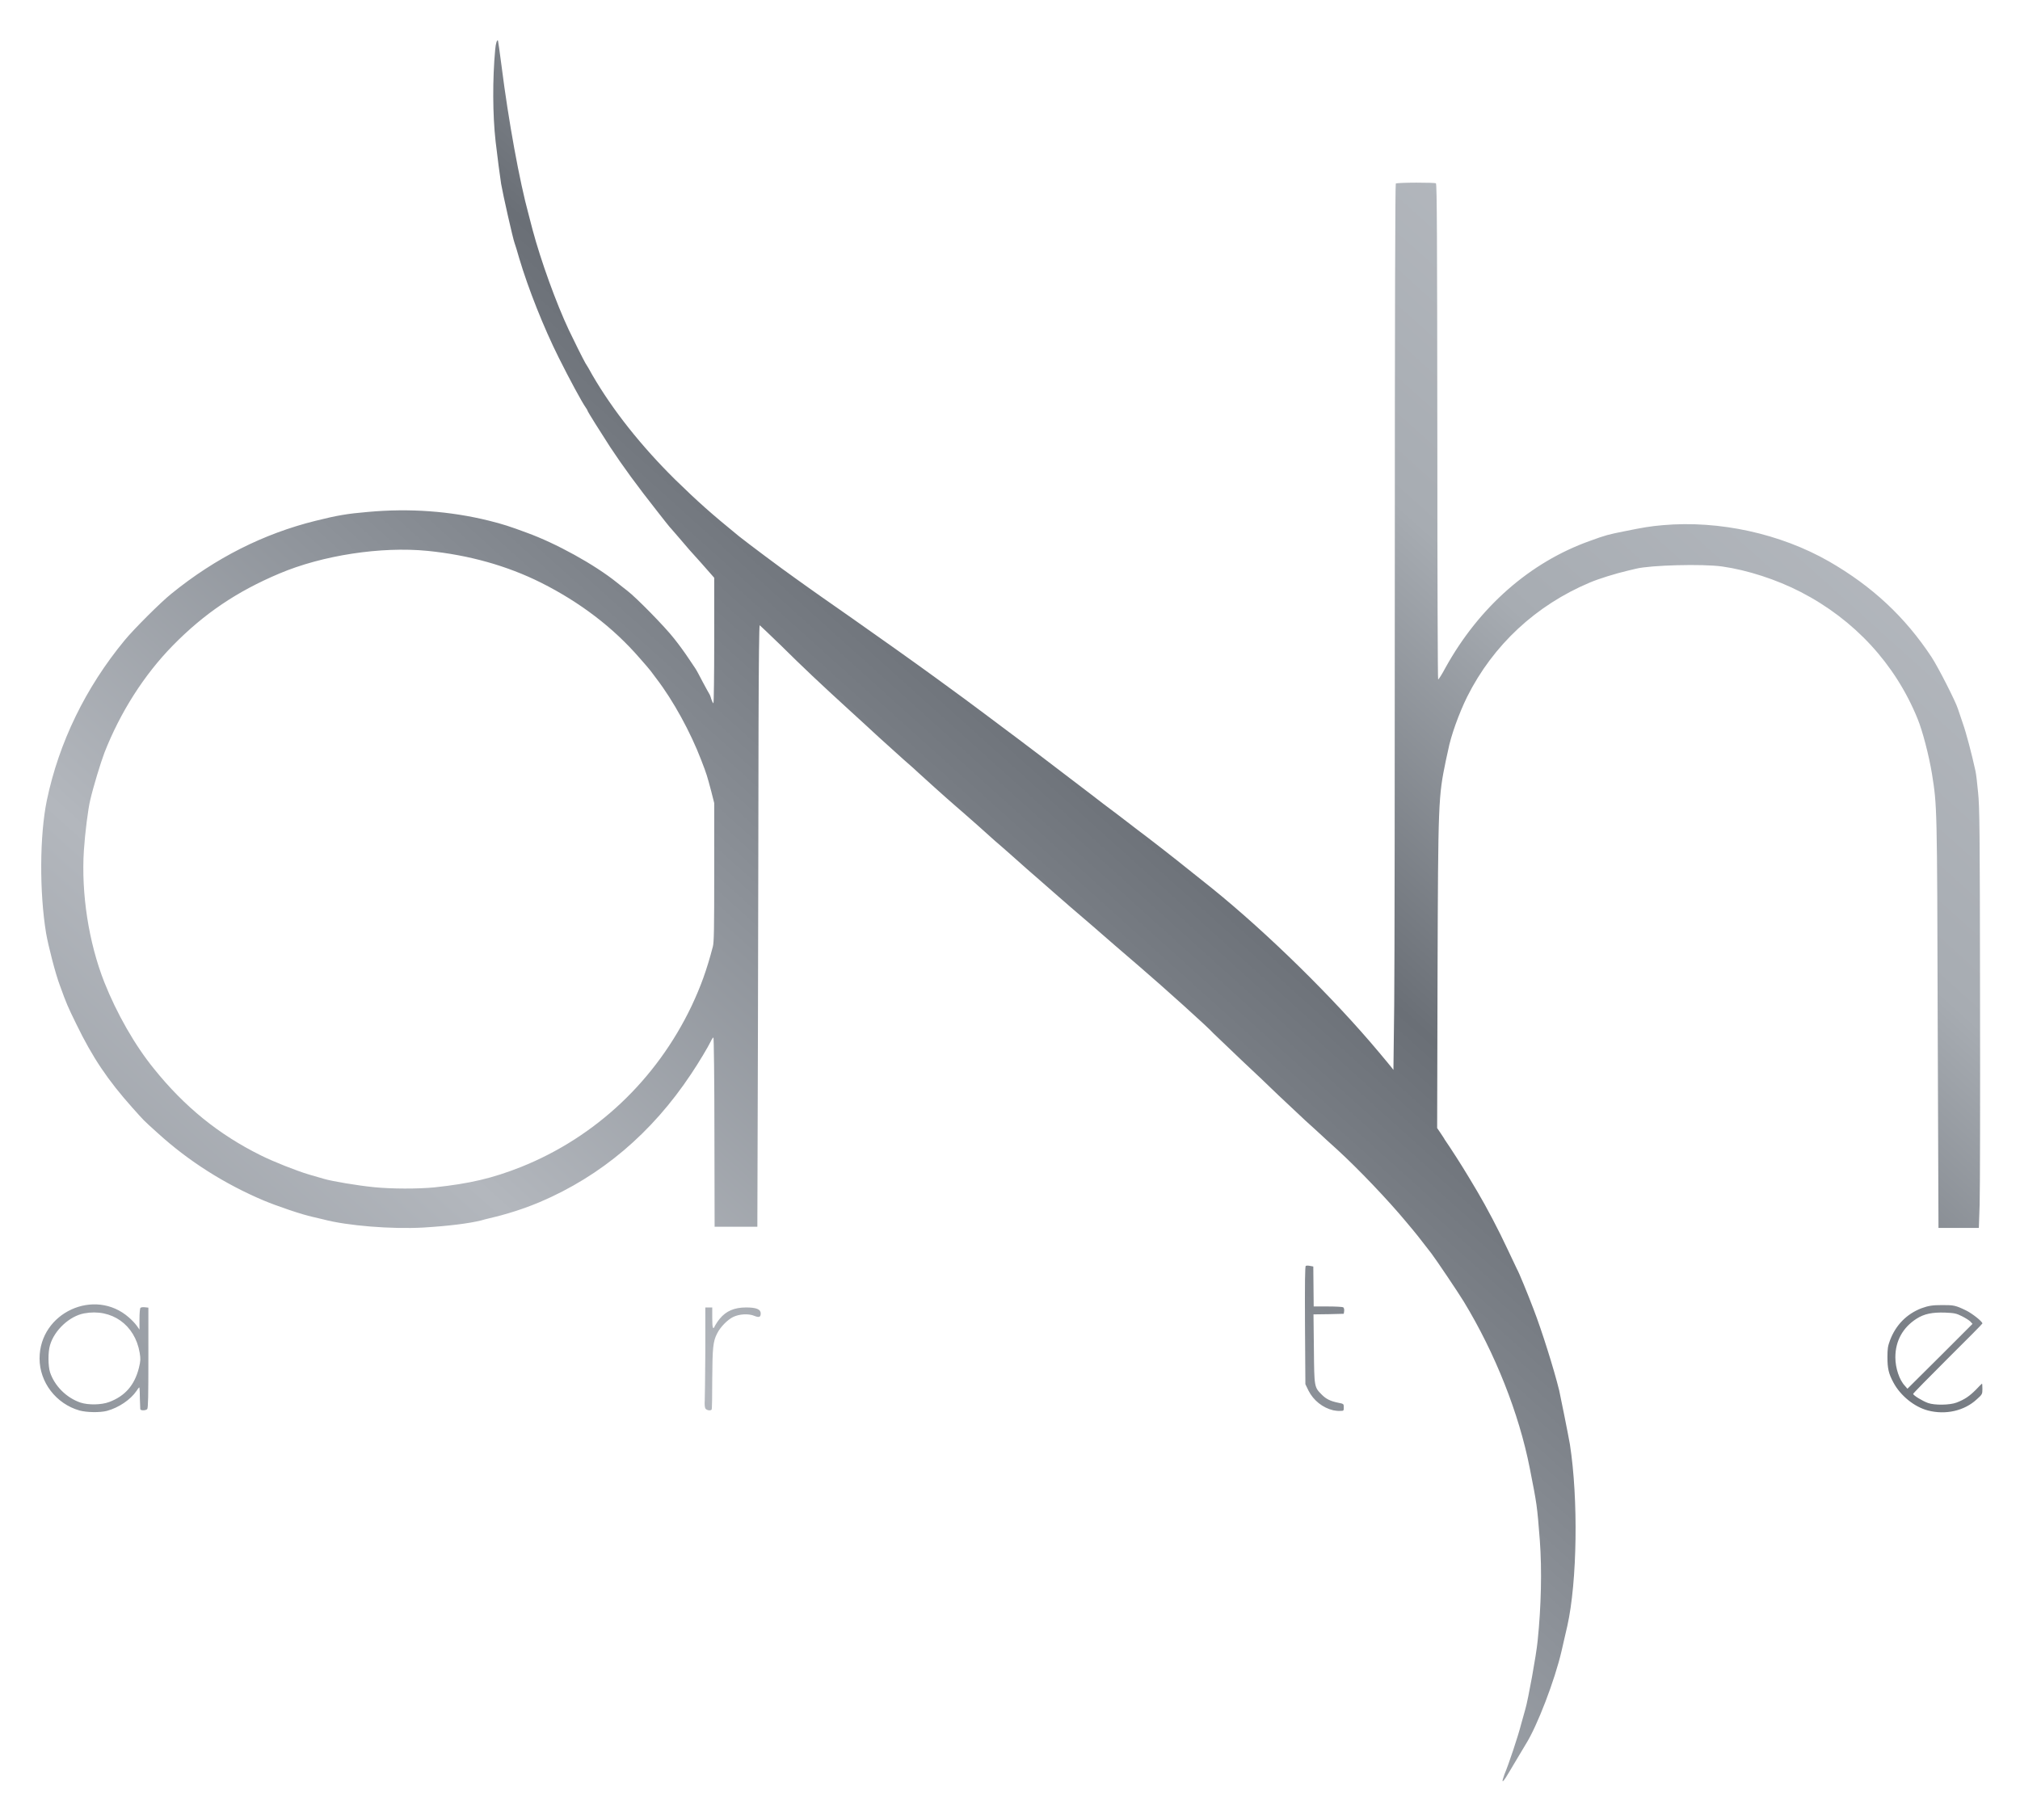
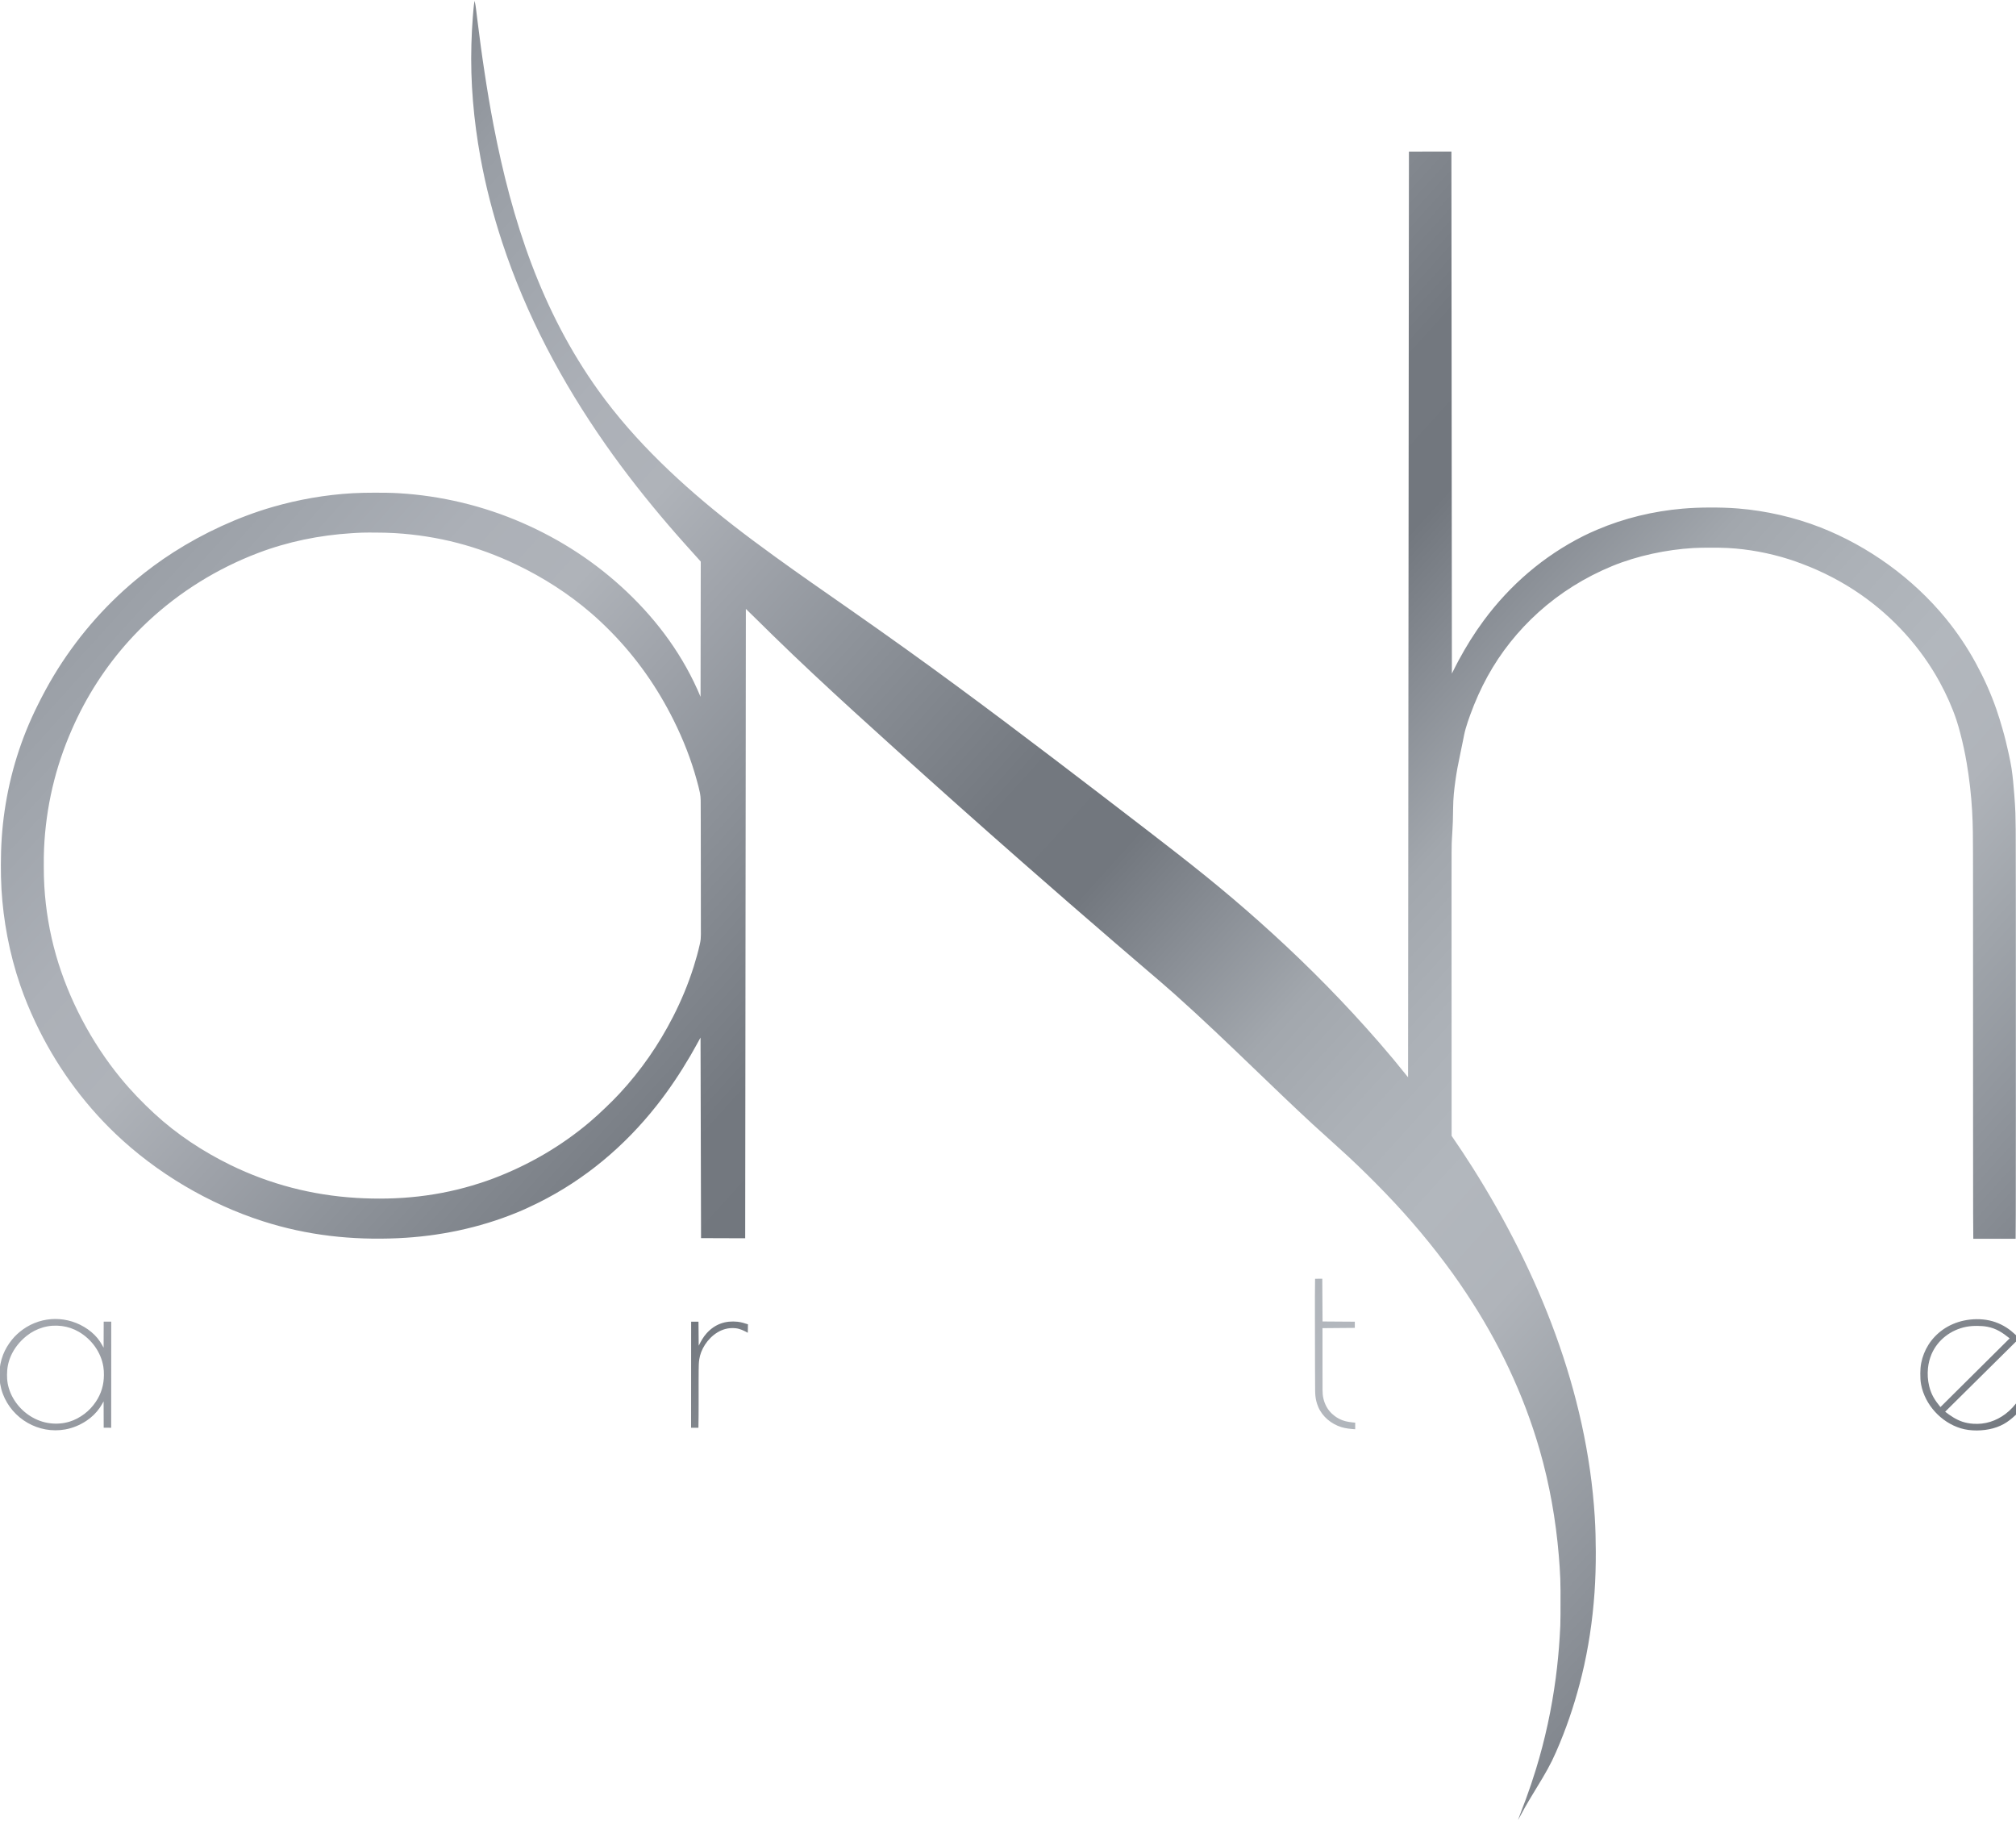
- <svg xmlns="http://www.w3.org/2000/svg" viewBox="0 0 1021 920" role="img" aria-label="Ansh Arte">
+ <svg xmlns="http://www.w3.org/2000/svg" viewBox="16 17 1651 1491" role="img" aria-label="Ansh Arte">
  <defs>
-     <linearGradient id="aa-sl" x1="0" y1="1" x2="1" y2="0">
-       <stop offset="0.000" stop-color="#62676E" />
-       <stop offset="0.143" stop-color="#989DA4" />
-       <stop offset="0.286" stop-color="#B3B7BD" />
-       <stop offset="0.429" stop-color="#8E939A" />
-       <stop offset="0.571" stop-color="#6A6F76" />
-       <stop offset="0.714" stop-color="#A7ACB2" />
-       <stop offset="0.857" stop-color="#B6BAC0" />
-       <stop offset="1.000" stop-color="#5F646B" />
+     <linearGradient id="slm" gradientUnits="userSpaceOnUse" x1="17.7" y1="16.6" x2="1665.2" y2="1509.4">
+       <stop offset="0.0" stop-color="#62676E" />
+       <stop offset="0.043" stop-color="#63686F" />
+       <stop offset="0.086" stop-color="#757A81" />
+       <stop offset="0.129" stop-color="#878C93" />
+       <stop offset="0.172" stop-color="#999EA5" />
+       <stop offset="0.215" stop-color="#A2A7AE" />
+       <stop offset="0.258" stop-color="#ACB0B7" />
+       <stop offset="0.301" stop-color="#AFB3B9" />
+       <stop offset="0.344" stop-color="#9FA3AA" />
+       <stop offset="0.387" stop-color="#8F949B" />
+       <stop offset="0.43" stop-color="#81868D" />
+       <stop offset="0.473" stop-color="#73787F" />
+       <stop offset="0.516" stop-color="#72777E" />
+       <stop offset="0.559" stop-color="#8A8F96" />
+       <stop offset="0.602" stop-color="#A2A7AD" />
+       <stop offset="0.645" stop-color="#ACB1B7" />
+       <stop offset="0.688" stop-color="#B2B7BD" />
+       <stop offset="0.73" stop-color="#B0B4BA" />
+       <stop offset="0.773" stop-color="#A0A5AB" />
+       <stop offset="0.816" stop-color="#91969D" />
+       <stop offset="0.859" stop-color="#82878E" />
+       <stop offset="0.902" stop-color="#73787F" />
+       <stop offset="0.945" stop-color="#646970" />
+       <stop offset="1.0" stop-color="#5F646B" />
+     </linearGradient>
+     <linearGradient id="sla" gradientUnits="userSpaceOnUse" x1="537.7" y1="487.8" x2="1509.5" y2="1368.3">
+       <stop offset="0.0" stop-color="#A9ADB4" />
+       <stop offset="0.043" stop-color="#A0A4AB" />
+       <stop offset="0.086" stop-color="#979BA2" />
+       <stop offset="0.129" stop-color="#8D9299" />
+       <stop offset="0.172" stop-color="#858A91" />
+       <stop offset="0.215" stop-color="#7D8289" />
+       <stop offset="0.258" stop-color="#757A81" />
+       <stop offset="0.301" stop-color="#6C7178" />
+       <stop offset="0.344" stop-color="#747980" />
+       <stop offset="0.387" stop-color="#82878D" />
+       <stop offset="0.43" stop-color="#90959B" />
+       <stop offset="0.473" stop-color="#9EA3A9" />
+       <stop offset="0.516" stop-color="#A8ADB3" />
+       <stop offset="0.562" stop-color="#ACB1B7" />
+       <stop offset="0.609" stop-color="#B0B5BB" />
+       <stop offset="0.656" stop-color="#B4B8BE" />
+       <stop offset="0.699" stop-color="#B0B5BB" />
+       <stop offset="0.742" stop-color="#A7ACB2" />
+       <stop offset="0.785" stop-color="#9FA3AA" />
+       <stop offset="0.828" stop-color="#969AA1" />
+       <stop offset="0.871" stop-color="#8D9299" />
+       <stop offset="0.914" stop-color="#848990" />
+       <stop offset="0.957" stop-color="#7B8087" />
+       <stop offset="1.0" stop-color="#72777E" />
    </linearGradient>
  </defs>
-   <path fill="url(#aa-sl)" fill-rule="evenodd" d="M760.4 897.1C762.6 891.9 767.3 877.8 768.9 871.5C769.8 868.3 770.7 865.0 771.0 864.0C772.4 859.2 776.5 836.8 777.2 829.5C779.0 812.0 779.4 793.7 778.3 778.8C776.9 760.9 776.9 761.0 773.2 742.2C767.8 714.7 755.8 684.3 739.9 658.1C736.9 653.2 726.2 637.3 723.5 633.7C717.2 625.5 715.6 623.5 710.8 617.8C701.4 606.5 686.5 590.9 675.9 581.2C672.0 577.7 668.3 574.3 667.8 573.8C667.2 573.2 665.6 571.8 664.2 570.5C661.8 568.4 659.0 565.8 651.8 559.0C649.8 557.2 643.3 551.0 637.3 545.2C631.2 539.5 623.4 532.1 620.0 528.8C616.6 525.5 613.5 522.6 613.2 522.3C611.0 519.7 588.0 499.0 576.0 488.7C565.3 479.5 561.1 475.9 552.3 468.2C548.5 464.9 543.4 460.6 541.0 458.5C538.6 456.4 535.1 453.4 533.2 451.7C531.3 450.0 526.9 446.2 523.5 443.2C520.1 440.2 517.1 437.7 517.0 437.5C516.9 437.4 514.1 434.9 510.8 432.0C507.5 429.1 504.0 426.0 503.0 425.2C502.0 424.3 498.1 420.8 494.3 417.4C490.5 414.0 485.4 409.6 483.0 407.5C479.0 404.1 464.6 391.1 464.0 390.5C463.9 390.3 460.5 387.3 456.5 383.8C452.5 380.2 447.0 375.2 444.2 372.7C441.5 370.2 434.9 364.1 429.5 359.2C414.6 345.6 405.7 337.2 394.6 326.2C389.0 320.8 384.2 316.2 384.0 316.1C383.7 316.0 383.5 334.8 383.4 367.1C383.4 395.2 383.2 463.7 383.1 519.2L382.8 620.2L372.0 620.2L361.2 620.2L361.1 572.4C361.1 546.0 360.8 524.5 360.6 524.5C360.4 524.5 359.8 525.3 359.3 526.4C357.9 529.3 353.2 537.2 349.3 543.0C329.5 572.8 303.9 594.5 272.9 607.7C264.5 611.2 256.8 613.7 247.0 616.0C246.0 616.2 244.3 616.7 243.2 617.0C237.2 618.5 227.1 619.8 214.0 620.6C197.9 621.5 175.5 619.7 163.5 616.5C162.5 616.3 160.1 615.7 158.0 615.2C152.8 614.1 140.4 609.9 133.2 606.9C113.6 598.6 95.4 587.1 79.9 573.0C71.8 565.7 73.1 566.9 66.9 560.0C54.5 546.1 46.8 534.7 38.6 517.8C34.2 508.8 33.7 507.7 30.3 498.3C28.1 492.6 24.4 478.2 23.3 471.8C19.9 451.2 20.0 422.3 23.7 404.5C29.8 375.4 43.2 347.7 63.0 323.7C67.6 318.1 81.4 304.3 86.7 300.1C109.0 282.0 133.3 269.8 159.5 263.3C170.3 260.6 175.4 259.7 186.1 258.8C207.1 256.9 227.5 258.4 247.0 263.2C254.2 265.0 257.6 266.1 266.2 269.3C280.9 274.6 300.5 285.4 311.8 294.5C313.1 295.6 315.5 297.4 317.0 298.6C321.6 302.1 336.1 316.9 340.7 322.8C343.1 325.8 346.3 330.2 347.8 332.5C349.4 334.8 351.0 337.3 351.5 338.0C352.0 338.7 353.6 341.7 355.2 344.8C356.8 347.8 358.3 350.5 358.5 350.8C358.7 351.0 359.2 352.2 359.5 353.4C359.9 354.5 360.3 355.5 360.6 355.5C360.8 355.5 361.0 341.2 361.0 323.8L361.0 292.1L354.4 284.6C350.7 280.6 345.8 275.0 343.5 272.2C341.2 269.5 339.1 267.1 339.0 267.0C338.8 266.9 337.6 265.3 336.2 263.6C334.9 261.9 333.1 259.6 332.2 258.5C322.1 245.7 314.8 235.7 308.4 226.0C303.5 218.4 297.0 208.1 297.0 207.7C297.0 207.5 296.6 206.8 296.1 206.1C294.1 203.3 287.9 191.8 282.4 180.8C274.8 165.6 267.0 145.9 262.5 130.8C261.5 127.2 260.4 123.7 260.1 122.9C259.3 120.9 254.2 98.3 253.3 93.0C252.6 88.5 251.6 80.7 250.5 71.5C249.0 58.2 248.9 40.1 250.3 25.0C250.6 21.8 251.2 20.0 251.7 20.5C251.8 20.7 252.6 26.4 253.5 33.3C257.0 61.1 262.6 91.7 267.2 108.5C267.6 110.0 268.5 113.5 269.2 116.2C273.4 131.9 281.1 153.2 287.5 166.8C289.9 171.9 294.7 181.5 295.9 183.6C296.4 184.3 298.0 187.0 299.4 189.6C309.8 207.5 324.1 225.5 341.3 242.5C353.0 253.9 359.3 259.5 373.5 271.1C378.7 275.2 394.0 286.7 402.2 292.5C404.7 294.3 407.5 296.3 408.5 297.0C410.3 298.3 416.1 302.4 431.0 312.8C441.9 320.4 464.1 336.2 473.4 343.0C487.1 353.0 489.3 354.6 497.7 360.9C502.3 364.4 507.2 368.0 508.5 369.0C512.1 371.6 536.2 389.9 551.2 401.4C554.5 404.0 560.7 408.7 565.0 411.9C569.3 415.2 573.9 418.7 575.3 419.8C576.7 420.9 578.7 422.4 579.8 423.2C589.2 430.4 599.7 438.7 612.5 449.0C640.6 471.7 674.1 504.6 697.0 532.0C699.9 535.4 702.7 538.9 703.3 539.6L704.3 540.9L704.7 507.9C704.9 489.7 705.0 388.9 705.0 283.9C705.0 158.9 705.2 93.0 705.5 92.8C706.4 92.2 725.6 92.2 725.8 92.7C726.3 94.1 726.4 118.0 726.5 226.1C726.5 291.7 726.7 343.5 726.9 343.5C727.2 343.5 728.9 340.8 730.7 337.4C747.7 306.8 773.3 284.3 803.5 273.5C811.7 270.5 813.0 270.2 821.0 268.6C830.9 266.6 833.8 266.1 840.5 265.5C869.0 263.0 899.9 269.8 924.4 283.8C946.3 296.4 962.9 311.9 976.3 332.2C979.7 337.4 988.5 354.7 989.6 358.3C990.1 359.7 991.2 363.1 992.2 366.0C993.8 370.5 996.6 381.1 998.5 389.8C998.8 391.1 999.4 396.0 999.8 400.5C1000.6 407.8 1000.7 420.1 1000.8 503.0C1000.9 554.8 1000.8 602.5 1000.6 609.0L1000.2 620.8L990.0 620.8L979.8 620.8L979.4 517.5C979.1 406.7 979.1 407.6 976.5 391.2C975.0 382.1 971.8 369.6 969.2 363.3C957.9 335.6 937.3 313.3 910.2 299.3C898.0 293.0 883.2 288.2 870.5 286.4C860.7 285.0 834.4 285.7 827.0 287.5C826.0 287.7 824.1 288.2 822.8 288.5C816.4 290.0 808.1 292.6 803.6 294.5C776.3 306.0 754.7 326.1 741.6 352.2C737.5 360.5 733.3 372.0 731.9 379.5C731.7 380.2 731.3 382.4 730.8 384.5C727.0 402.9 726.9 404.5 726.6 492.8L726.4 570.3L728.1 572.8C729.0 574.2 730.0 575.6 730.2 576.1C730.5 576.5 731.6 578.2 732.7 579.8C737.8 587.6 740.2 591.4 746.6 602.2C751.5 610.5 757.4 621.7 762.1 631.8C764.3 636.4 766.4 640.8 766.7 641.5C767.7 643.2 772.1 653.9 775.1 661.8C779.2 672.4 785.4 692.0 788.1 703.0C788.8 706.1 792.9 726.6 793.5 730.2C797.8 757.9 797.2 799.6 792.2 822.0C790.9 827.8 790.5 829.2 789.3 834.6C785.9 849.4 777.0 872.6 771.2 881.8C770.4 883.1 768.0 887.1 766.0 890.5C760.9 899.1 760.1 900.5 759.5 900.5C759.3 900.5 759.7 899.0 760.4 897.1ZM219.5 600.3C237.4 598.4 248.9 595.7 263.3 590.0C301.1 574.9 331.8 545.9 349.6 508.5C354.2 498.7 357.2 490.5 360.3 478.6C360.9 476.5 361.0 469.3 361.0 441.0L361.0 406.0L359.5 400.1C357.4 392.2 357.3 391.7 354.4 384.2C349.0 370.1 340.3 354.2 331.8 343.1C330.7 341.6 329.3 339.8 328.8 339.1C328.2 338.3 325.8 335.5 323.4 332.8C310.0 317.3 293.2 304.5 273.5 294.6C256.3 286.0 237.0 280.6 216.1 278.5C192.7 276.2 163.0 280.7 141.1 290.0C119.8 299.0 103.3 310.1 87.4 326.3C72.8 341.2 60.8 360.1 52.8 380.5C50.9 385.5 47.2 397.6 45.6 404.5C44.5 409.0 43.0 421.0 42.4 429.9C41.0 451.7 44.8 476.4 52.7 496.5C59.0 512.4 68.2 528.5 77.8 540.3C93.3 559.6 110.6 573.6 131.8 584.1C138.2 587.3 149.8 591.9 156.2 593.8C158.7 594.5 162.1 595.5 163.8 596.0C167.8 597.2 180.9 599.4 189.1 600.2C198.0 601.1 211.3 601.1 219.5 600.3ZM40.2 713.1C28.3 709.7 20.0 698.8 20.0 686.8C20.0 663.6 47.9 650.8 65.2 666.1C66.5 667.2 68.3 669.1 69.1 670.2L70.5 672.2L70.5 666.9C70.5 664.1 70.7 661.5 71.0 661.2C71.3 660.9 72.3 660.8 73.2 660.9L75.0 661.1L75.0 686.5C75.0 705.5 74.9 711.9 74.4 712.4C73.6 713.2 71.0 713.2 70.9 712.4C70.9 712.0 70.8 709.7 70.7 707.2C70.7 704.8 70.6 702.3 70.5 701.8C70.5 701.1 70.1 701.5 69.0 703.2C66.0 707.6 60.0 711.7 54.0 713.3C50.4 714.2 44.0 714.1 40.2 713.1ZM974.5 713.1C967.6 711.3 960.6 705.6 957.1 699.1C954.6 694.5 954.0 691.9 954.0 686.1C954.0 681.9 954.2 680.5 955.3 677.6C958.2 669.9 963.7 664.3 971.2 661.4C974.8 660.1 976.8 659.8 981.8 659.8C987.5 659.8 988.4 659.9 993.9 662.6C996.9 664.1 1002.0 668.1 1002.0 669.1C1002.0 669.3 994.1 677.3 984.5 686.8C974.9 696.4 967.0 704.4 967.0 704.7C967.0 705.4 971.5 708.2 974.5 709.3C977.8 710.5 985.5 710.4 988.9 709.1C993.1 707.5 995.5 705.8 998.7 702.6C1000.3 700.9 1001.7 699.5 1001.8 699.5C1001.9 699.5 1002.0 700.7 1002.0 702.2C1002.0 704.8 1001.9 705.0 999.2 707.4C992.9 713.3 983.4 715.4 974.5 713.1ZM673.9 713.0C668.5 711.7 663.9 708.0 661.4 703.1L659.8 699.8L659.6 670.0C659.5 648.6 659.6 640.2 660.0 640.0C660.3 639.8 661.3 639.8 662.2 640.0L663.8 640.3L663.9 650.4L664.0 660.5L671.1 660.5C675.0 660.5 678.5 660.7 678.9 660.9C679.3 661.2 679.5 662.0 679.4 662.8L679.2 664.2L671.6 664.4L663.9 664.5L664.1 681.9C664.3 701.4 664.2 701.2 668.2 705.2C670.3 707.3 672.5 708.4 676.5 709.2C679.2 709.7 679.2 709.8 679.2 711.5C679.2 713.2 679.2 713.3 677.5 713.3C676.5 713.4 674.9 713.2 673.9 713.0ZM356.5 712.0C356.2 711.4 356.1 709.8 356.2 708.4C356.3 706.9 356.4 695.7 356.5 683.4L356.5 661.0L358.2 661.0L360.0 661.0L360.0 666.2C360.0 671.6 360.4 672.6 361.4 670.2C361.8 669.5 362.8 667.9 363.8 666.7C367.0 662.8 371.2 661.0 377.1 661.0C382.2 661.0 384.5 661.9 384.5 664.0C384.5 665.9 383.7 666.2 381.4 665.3C378.4 664.0 373.7 664.3 370.6 665.8C367.7 667.2 364.1 670.9 362.5 674.1C360.4 678.1 360.1 681.3 360.0 697.2C360.0 705.4 359.9 712.3 359.7 712.6C359.2 713.4 357.0 713.0 356.5 712.0ZM55.2 708.8C63.2 705.8 68.0 700.3 70.2 691.6C71.1 687.9 71.1 687.0 70.6 683.9C68.2 669.7 56.4 661.4 42.5 664.0C35.1 665.4 27.5 672.5 25.3 680.0C24.2 683.5 24.3 690.7 25.3 693.8C27.6 700.7 33.6 706.7 40.7 709.1C44.7 710.4 51.2 710.3 55.2 708.8ZM995.9 668.1C995.3 667.5 993.4 666.3 991.6 665.4C988.8 664.0 987.8 663.8 983.1 663.6C976.7 663.4 972.6 664.2 968.7 666.7C961.7 671.2 958.0 678.0 958.0 686.2C958.0 691.6 960.0 697.7 962.9 700.7L964.1 702.1L980.6 685.7L997.0 669.3L995.9 668.1Z" />
+   <path fill="url(#slm)" d="M 589.89 476.86 L 589.72 587.60 C 575.98 554.66 555.10 525.99 529.25 501.51 C 504.01 477.61 475.41 458.94 443.56 445.06 C 411.83 431.23 377.15 422.90 342.59 420.89 C 335.96 420.5 329.30 420.44 322.66 420.46 C 316.71 420.48 310.76 420.56 304.82 420.89 C 282.64 422.15 260.54 426.01 239.21 432.17 C 211.13 440.28 182.53 453.55 157.94 469.33 C 147.08 476.30 136.68 483.94 126.79 492.22 C 100.46 514.23 77.82 540.70 60.11 570.10 C 55.34 578.01 51.04 586.06 46.92 594.32 C 33.21 621.76 24.22 650.57 19.78 680.93 C 17.63 695.58 16.71 710.35 16.71 725.16 C 16.71 731.85 16.82 738.56 17.21 745.24 C 17.95 757.95 19.62 771.24 22.00 783.75 C 24.59 797.41 28.13 810.86 32.65 824.00 C 36.18 834.26 40.34 844.28 44.97 854.09 C 61.02 888.12 83.11 919.14 110.32 945.17 C 144.10 977.48 186.87 1002.80 231.37 1017.07 C 267.52 1028.66 304.07 1032.64 341.90 1030.94 C 375.19 1029.45 408.33 1022.62 439.19 1009.98 C 445.25 1007.50 451.18 1004.74 457.05 1001.82 C 495.01 982.90 527.30 955.75 553.57 922.54 C 563.87 909.52 573.10 895.69 581.47 881.37 C 584.31 876.51 586.96 871.56 589.70 866.64 L 590.12 1030.88 L 626.28 1031.00 L 626.82 515.60 C 634.25 522.75 641.50 530.05 648.87 537.23 C 659.67 547.78 670.59 558.19 681.60 568.51 C 704.17 589.67 727.10 610.44 750.07 631.17 C 784.27 662.05 818.68 692.70 853.31 723.10 C 878.59 745.29 903.96 767.37 929.45 789.30 L 954.72 810.98 C 962.51 817.63 970.33 824.26 977.97 831.08 C 1000.10 850.83 1021.37 871.21 1042.74 891.76 C 1058.82 907.20 1074.85 922.69 1091.24 937.80 C 1100.83 946.63 1110.65 955.23 1120.21 964.11 C 1130.74 973.91 1140.98 984.04 1150.96 994.41 C 1170.65 1014.85 1188.94 1036.66 1205.57 1059.66 C 1209.47 1065.05 1213.21 1070.55 1216.89 1076.08 C 1243.25 1115.73 1263.77 1158.65 1276.94 1204.44 C 1285.02 1232.55 1290.11 1261.47 1292.56 1290.61 C 1293.08 1296.93 1293.55 1303.27 1293.79 1309.61 C 1294.05 1316.25 1294 1322.91 1293.98 1329.55 C 1293.98 1335.79 1294.02 1342.05 1293.81 1348.28 C 1293.69 1351.38 1293.5 1354.48 1293.31 1357.57 C 1292.62 1368.78 1291.54 1380.00 1290.07 1391.14 C 1286.72 1416.41 1281.32 1441.57 1273.82 1465.93 C 1271.32 1474.04 1268.63 1482.11 1265.69 1490.08 C 1263.54 1495.92 1261.17 1501.67 1259.12 1507.54 C 1261.05 1504.03 1262.91 1500.48 1264.89 1496.99 C 1266.96 1493.34 1269.13 1489.75 1271.29 1486.16 C 1276.71 1477.17 1282.36 1468.30 1286.99 1458.88 C 1289.31 1454.17 1291.36 1449.34 1293.38 1444.49 C 1300.87 1426.43 1306.83 1407.78 1311.47 1388.80 C 1316.86 1366.75 1320.26 1343.78 1321.83 1321.14 C 1322.61 1309.96 1322.89 1298.95 1322.87 1287.73 C 1322.85 1278.14 1322.62 1268.55 1322.02 1258.96 C 1315.61 1156.64 1276.13 1058.74 1221.76 972.75 C 1216.29 964.08 1210.58 955.58 1204.80 947.12 C 1204.78 880.00 1204.71 812.88 1204.74 745.76 L 1204.77 722.22 C 1204.78 717.32 1204.76 712.42 1204.88 707.53 C 1204.96 704.73 1205.18 701.94 1205.35 699.15 C 1205.54 696.06 1205.69 692.96 1205.81 689.86 C 1206.09 682.37 1205.88 674.86 1206.58 667.40 C 1207.23 660.56 1208.30 652.92 1209.51 646.16 C 1210.25 642.14 1211.10 638.12 1211.93 634.10 L 1213.98 624.12 C 1214.67 620.64 1215.31 617.15 1216.28 613.74 C 1217.38 609.83 1218.72 606.01 1220.10 602.21 C 1224.02 591.45 1228.67 580.98 1234.19 570.94 C 1245.03 551.20 1259.24 533.43 1275.95 518.36 C 1293.64 502.41 1314.11 489.70 1336.10 480.62 C 1356.58 472.16 1380.75 467.05 1402.84 465.77 C 1407.23 465.52 1411.63 465.50 1416.03 465.49 C 1421.07 465.48 1426.13 465.47 1431.17 465.75 C 1447.85 466.66 1464.80 469.83 1480.73 474.84 C 1484.46 476.01 1488.13 477.33 1491.77 478.71 C 1508.71 485.06 1524.90 493.47 1539.75 503.78 C 1566.42 522.29 1589.08 547.23 1604.62 575.75 C 1609.96 585.56 1614.60 595.84 1618.17 606.43 C 1619.38 610.03 1620.38 613.69 1621.35 617.37 C 1623.47 625.39 1625.21 633.50 1626.60 641.69 C 1628.79 654.60 1630.28 667.62 1631.05 680.69 C 1631.76 692.53 1631.75 704.37 1631.78 716.21 L 1631.82 756.10 L 1631.84 931.97 L 1631.88 991.5 C 1631.89 1004.79 1631.87 1018.10 1632.03 1031.41 L 1666.69 1031.41 C 1666.83 1018.22 1666.82 1005.04 1666.83 991.85 L 1666.87 933.38 L 1666.86 767.55 C 1666.85 748.06 1666.85 728.57 1666.79 709.08 C 1666.76 700.34 1666.80 691.58 1666.52 682.84 C 1666.35 677.75 1665.96 672.66 1665.58 667.58 C 1665.04 660.55 1664.40 653.23 1663.36 646.26 C 1662.76 642.31 1661.92 638.39 1661.08 634.49 C 1659.59 627.60 1657.94 620.75 1655.98 613.98 C 1654.42 608.56 1652.80 603.14 1650.94 597.81 C 1646.40 584.75 1640.66 572.07 1634.04 559.92 C 1626.99 547.00 1618.71 534.67 1609.37 523.29 C 1582.56 490.60 1546.21 464.29 1506.85 448.88 C 1485.72 440.60 1462.19 435.24 1439.58 433.40 C 1431.71 432.75 1423.80 432.57 1415.91 432.60 C 1408.57 432.63 1401.22 432.89 1393.89 433.53 C 1369.85 435.63 1346.09 441.32 1323.88 450.81 C 1320.11 452.41 1316.38 454.09 1312.71 455.94 C 1280.16 472.31 1252.69 495.95 1231.05 525.21 C 1223.41 535.55 1216.62 546.48 1210.53 557.79 C 1208.62 561.33 1206.84 564.95 1205.02 568.55 L 1204.63 141.12 L 1169.84 141.14 L 1169.13 899.17 C 1165.07 894.23 1161.10 889.20 1157.01 884.28 C 1149.71 875.53 1142.22 866.94 1134.62 858.46 C 1107.06 827.72 1077.64 798.65 1046.80 771.23 C 1032.58 758.57 1018.03 746.26 1003.23 734.28 C 988.27 722.19 973.05 710.41 957.82 698.67 L 917.5 667.71 C 865.08 627.58 812.5 587.63 758.85 549.16 C 742.96 537.77 727.00 526.50 710.98 515.31 C 690.81 501.23 670.59 487.26 650.69 472.82 C 638.80 464.19 626.96 455.46 615.40 446.41 C 575.05 414.83 535.98 378.58 506.05 336.82 C 459.31 271.62 435.25 197.72 420.22 119.67 C 417.38 104.94 414.92 90.16 412.69 75.33 C 411.67 68.56 410.66 61.79 409.75 55.00 C 408.77 47.57 407.78 40.14 406.87 32.69 L 406.05 26.00 C 405.68 22.97 405.42 20.67 404.60 17.69 C 403.92 22.01 403.58 26.39 403.23 30.75 C 402.64 38.28 402.27 45.80 402.05 53.35 C 401.16 84.29 403.90 115.42 409.45 145.85 C 413.76 169.51 419.82 192.82 427.34 215.65 C 446.94 275.08 476.07 329.78 511.89 380.97 C 527.95 403.91 545.48 426.12 563.71 447.36 C 572.28 457.34 581.08 467.10 589.89 476.86 Z M 339.47 453.56 C 374.54 455.70 407.37 464.21 439.04 479.42 C 461.03 489.98 481.71 503.22 500.20 519.17 C 505.77 523.96 511.10 529.03 516.25 534.26 C 537.37 555.74 554.29 579.91 567.71 606.85 C 575.55 622.60 582.02 639.04 586.65 656.02 C 587.58 659.43 588.53 662.87 589.23 666.34 C 590.01 670.25 589.83 674.31 589.85 678.28 C 589.88 682.02 589.89 685.77 589.89 689.52 C 589.92 703.51 589.93 717.50 589.94 731.50 C 589.95 743.80 589.96 756.09 589.97 768.39 C 589.98 771.83 589.98 775.28 589.98 778.73 C 589.98 781.17 590.06 783.63 589.83 786.05 C 589.69 787.45 589.42 788.81 589.12 790.18 C 587.73 796.41 586.00 802.59 584.07 808.69 C 579.57 822.92 573.96 836.37 567.16 849.66 C 555.56 872.37 540.90 893.63 523.51 912.33 C 519.82 916.32 515.94 920.16 512.01 923.92 C 507.83 927.93 503.57 931.88 499.15 935.64 C 475.67 955.57 448.65 971.20 419.85 982.09 C 416.25 983.46 412.61 984.68 408.94 985.87 C 375.87 996.63 342.23 1000.03 307.58 997.92 C 271.72 995.75 237 986.78 204.71 970.98 C 182.12 959.93 160.94 945.96 142.43 928.91 C 132.56 919.81 123.20 910.08 114.69 899.69 C 90.95 870.75 72.13 835.09 61.85 799.09 C 56.62 780.76 53.42 761.76 52.30 742.73 C 51.98 737.34 51.87 731.94 51.86 726.55 C 51.84 721.60 51.86 716.65 52.08 711.71 C 53.64 677.92 61.17 645.57 74.76 614.60 C 77.73 607.83 80.94 601.14 84.43 594.64 C 98.21 568.97 116.05 545.62 137.35 525.75 C 163.28 501.55 194.04 482.51 227.19 469.89 C 251.73 460.53 277.71 455.28 303.89 453.63 C 306.74 453.45 309.58 453.26 312.42 453.18 C 316.07 453.06 319.72 453.10 323.37 453.12 C 328.74 453.14 334.11 453.24 339.47 453.56 Z M 339.47 453.56" />
+   <path fill="url(#sla)" d="M 1092.98 1064.16 C 1092.80 1073.99 1092.85 1083.82 1092.86 1093.64 L 1092.92 1133.53 L 1093.00 1150.92 C 1093.04 1157.85 1092.80 1162.53 1095.58 1169.13 C 1098.96 1177.10 1106.28 1183.08 1114.46 1185.63 C 1118.17 1186.78 1121.99 1187.10 1125.83 1187.39 L 1125.85 1181.98 C 1122.32 1181.67 1118.84 1181.31 1115.50 1180.07 C 1113.26 1179.23 1111.14 1178.09 1109.22 1176.67 C 1107.53 1175.43 1105.99 1173.99 1104.67 1172.37 C 1101.57 1168.61 1099.72 1163.67 1099.25 1158.84 C 1099.01 1156.32 1099.10 1153.75 1099.09 1151.21 L 1099.07 1140.87 L 1099.05 1104.60 L 1125.53 1104.38 L 1125.53 1099.31 L 1099.10 1099.13 L 1098.88 1064.14 Z M 100.85 1164.57 L 100.92 1186.12 L 107.03 1186.16 L 107.10 1099.25 L 100.92 1099.25 L 100.85 1120.59 C 99.89 1118.90 98.95 1117.20 97.88 1115.57 C 95.25 1111.59 91.78 1108.27 87.89 1105.53 C 71.84 1094.28 50.72 1094.24 34.76 1105.67 C 31.38 1108.09 28.33 1110.89 25.72 1114.14 C 22.75 1117.83 20.27 1121.93 18.54 1126.35 C 16.57 1131.37 15.58 1136.75 15.52 1142.13 C 15.47 1147.64 16.35 1153.12 18.27 1158.28 C 26.00 1178.95 47.69 1191.47 69.44 1187.53 C 75.66 1186.41 81.53 1183.93 86.78 1180.45 C 91.01 1177.64 94.80 1174.02 97.68 1169.83 C 98.84 1168.14 99.84 1166.35 100.85 1164.57 Z M 66.48 1102.84 C 71.49 1103.46 76.32 1105.11 80.68 1107.67 C 91.02 1113.72 98.71 1124.27 100.64 1136.17 C 101.01 1138.44 101.11 1140.74 101.10 1143.03 C 101.07 1146.91 100.57 1150.68 99.46 1154.39 C 98.35 1158.12 96.63 1161.68 94.46 1164.90 C 91.89 1168.73 88.76 1172.09 85.06 1174.87 C 81.39 1177.62 77.30 1179.84 72.90 1181.18 C 67.76 1182.75 62.23 1183.14 56.91 1182.48 C 51.32 1181.78 46.02 1179.83 41.24 1176.89 C 31.63 1170.99 24.33 1161 22.30 1149.85 C 21.87 1147.48 21.75 1145.09 21.75 1142.69 C 21.75 1137.32 22.75 1132.35 24.88 1127.42 C 27.69 1120.96 32.28 1115.33 37.76 1110.95 C 41.73 1107.78 46.34 1105.38 51.23 1103.98 C 56.21 1102.54 61.35 1102.20 66.48 1102.84 Z M 1669.03 1173.45 L 1669.07 1163.64 C 1665.80 1167.93 1662.73 1171.57 1658.41 1174.82 C 1650.66 1180.66 1641.66 1183.58 1631.95 1182.89 C 1628.97 1182.68 1626.01 1182.17 1623.16 1181.23 C 1617.89 1179.48 1613.35 1176.37 1608.98 1173.03 L 1669.66 1112.95 C 1667.60 1110.94 1665.55 1108.94 1663.32 1107.12 C 1658.06 1102.82 1651.85 1099.74 1645.19 1098.29 C 1638.34 1096.82 1630.98 1096.96 1624.15 1098.43 C 1618.08 1099.74 1612.16 1102.26 1607.09 1105.84 C 1602.41 1109.16 1598.34 1113.37 1595.28 1118.23 C 1592.41 1122.80 1590.41 1127.87 1589.36 1133.18 C 1588.82 1135.98 1588.65 1138.82 1588.63 1141.67 C 1588.61 1144.76 1588.72 1147.86 1589.31 1150.90 C 1592.56 1167.48 1605.67 1181.72 1621.78 1186.62 C 1629.81 1189.07 1640.06 1188.85 1648.12 1186.66 C 1657.07 1184.22 1662.59 1179.86 1669.03 1173.45 Z M 1661.81 1112.95 L 1605.12 1169.23 C 1600.57 1163.59 1597.65 1159.26 1595.90 1152.09 C 1594.72 1147.28 1594.41 1142.30 1594.91 1137.37 C 1595.31 1133.41 1596.29 1129.48 1597.86 1125.82 C 1602.92 1114.09 1613.81 1105.91 1626.24 1103.50 C 1629.23 1102.92 1632.29 1102.73 1635.33 1102.76 C 1638.03 1102.77 1640.74 1102.94 1643.40 1103.43 C 1650.94 1104.83 1655.93 1108.29 1661.81 1112.95 Z M 588.21 1118.96 L 588.02 1099.31 L 582.02 1099.31 L 581.96 1186.16 L 587.97 1186.15 C 588.25 1173.24 588.09 1160.32 588.13 1147.41 L 588.18 1138.71 C 588.22 1135.83 588.23 1132.91 588.68 1130.05 C 588.99 1128.08 589.52 1126.15 590.22 1124.28 C 593.47 1115.73 600.89 1107.81 609.87 1105.33 C 612.68 1104.55 615.70 1104.35 618.60 1104.69 C 622.17 1105.10 625.28 1106.69 628.41 1108.37 L 628.54 1101.45 C 625.78 1100.56 623.03 1099.69 620.13 1099.36 C 610.11 1098.28 601.55 1101.25 594.72 1108.76 C 591.91 1111.86 590.10 1115.25 588.21 1118.96 Z M 588.21 1118.96" />
</svg>
